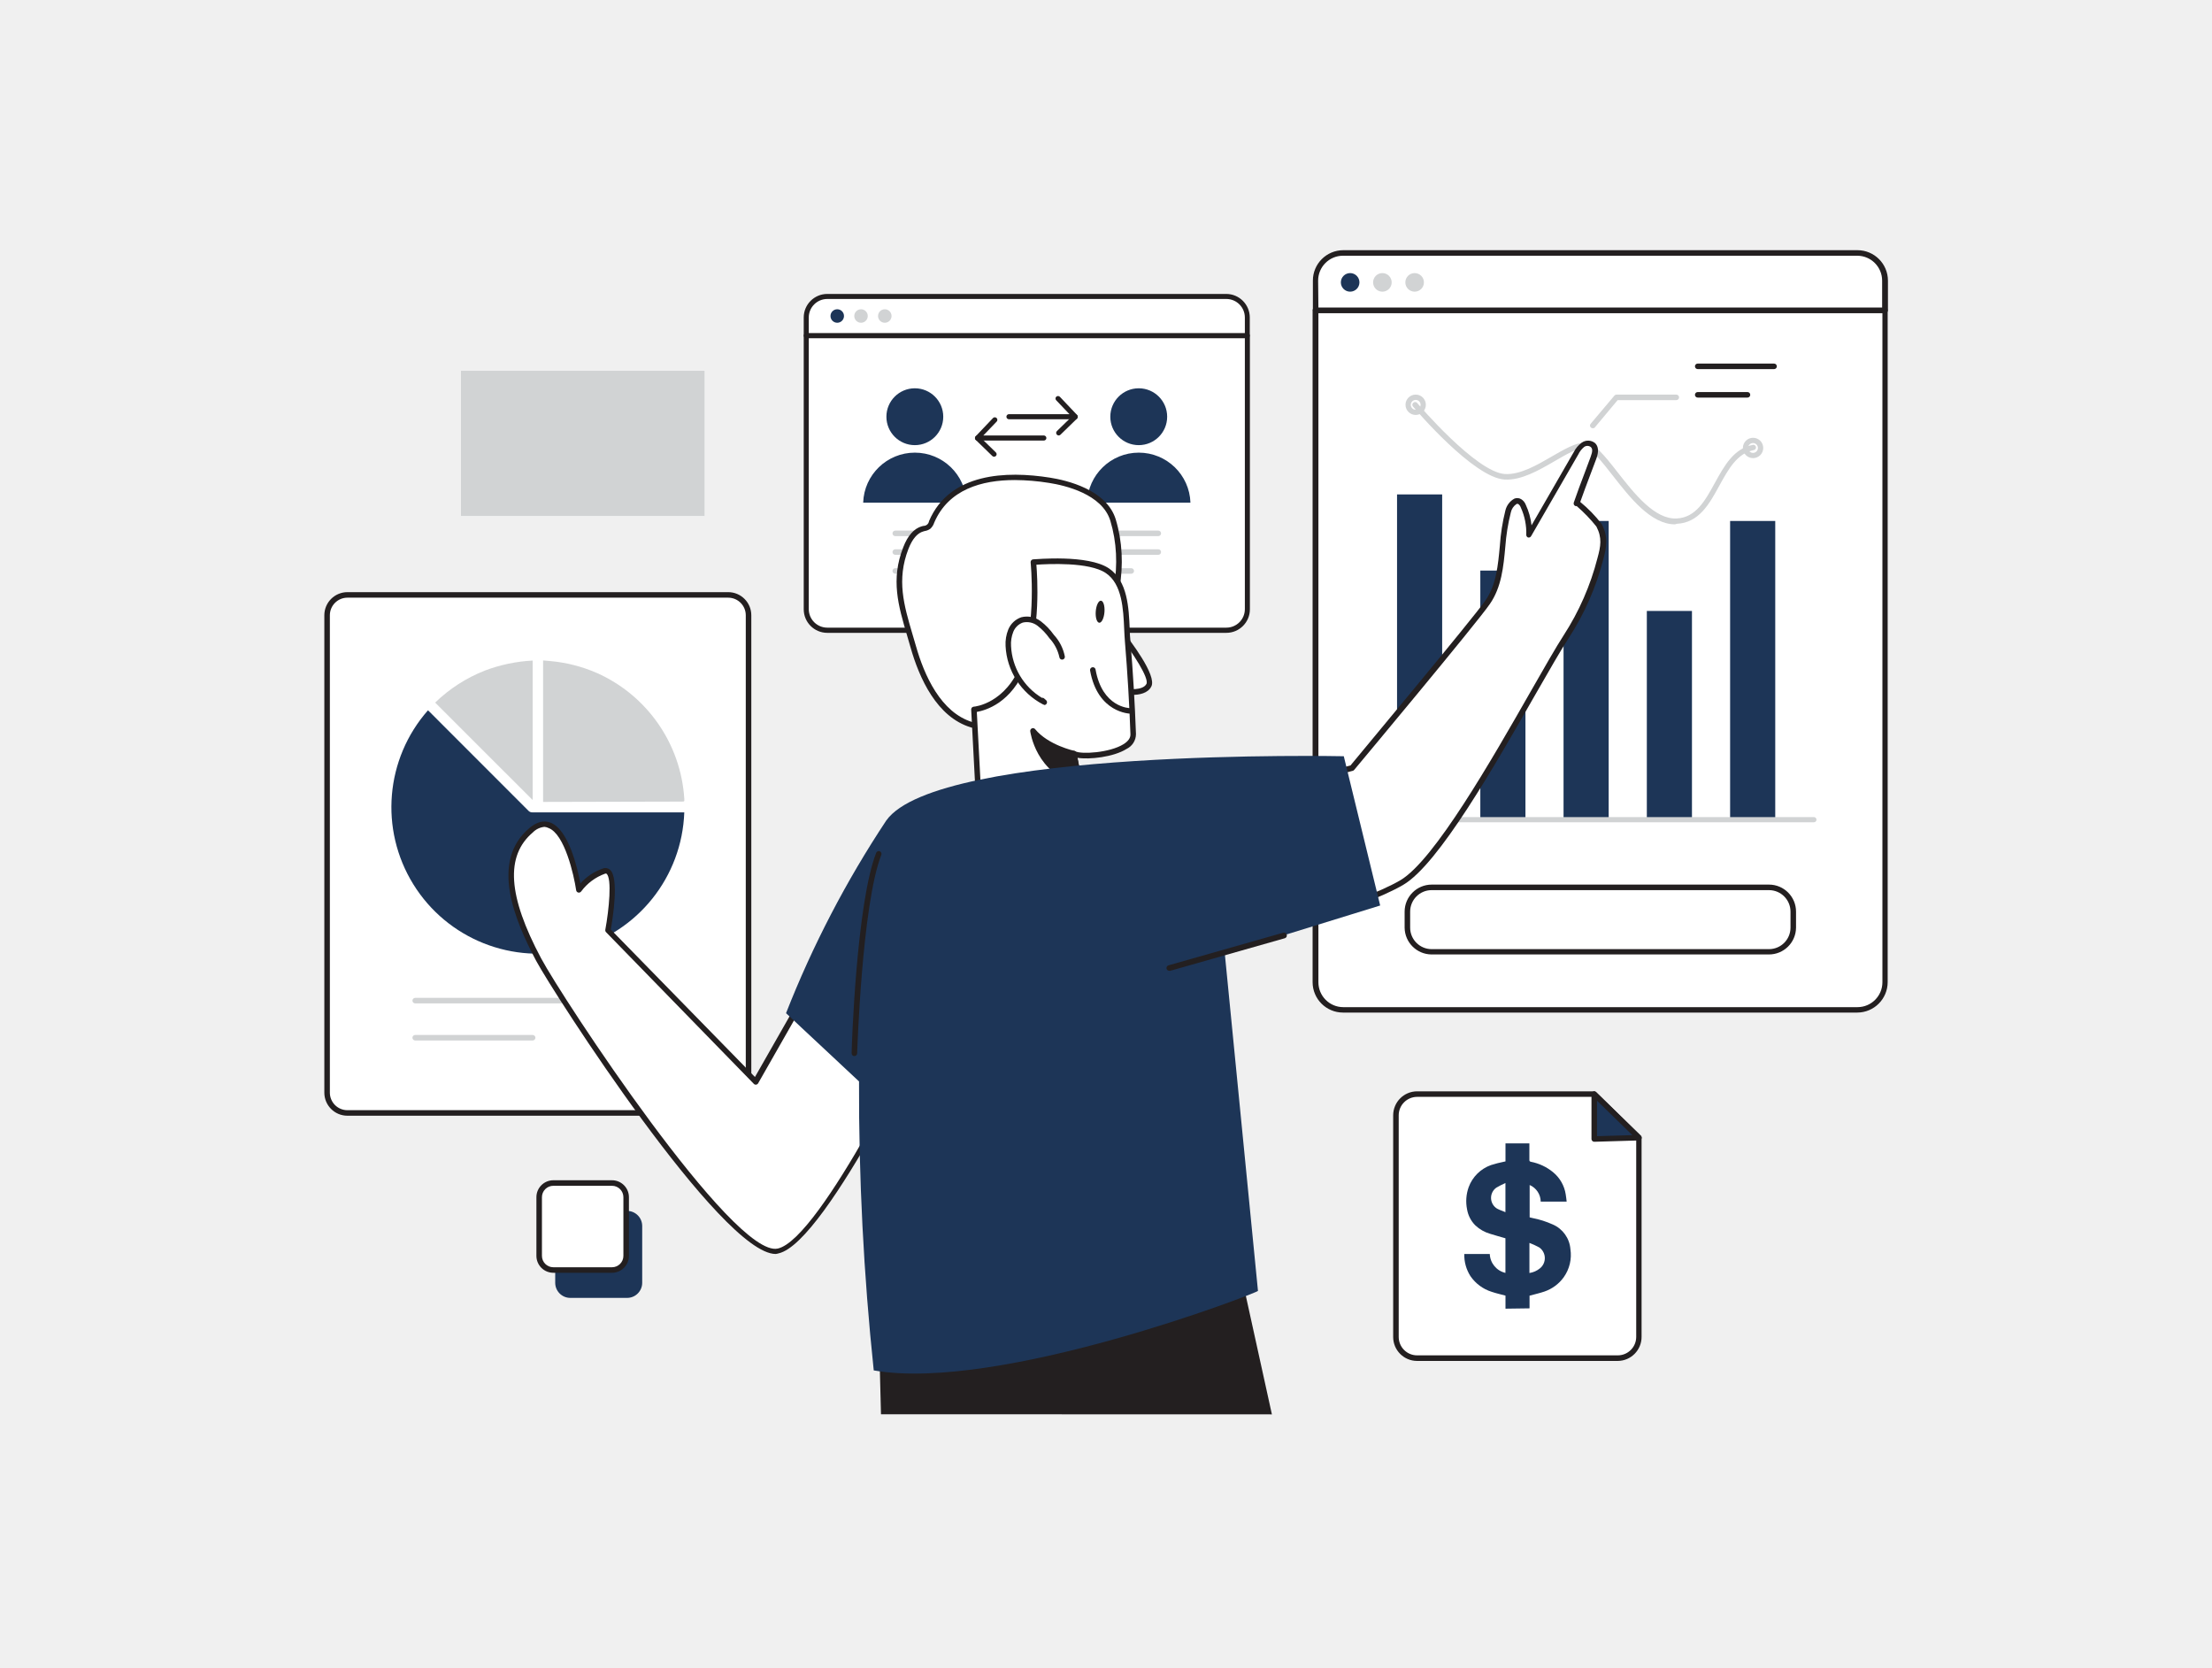
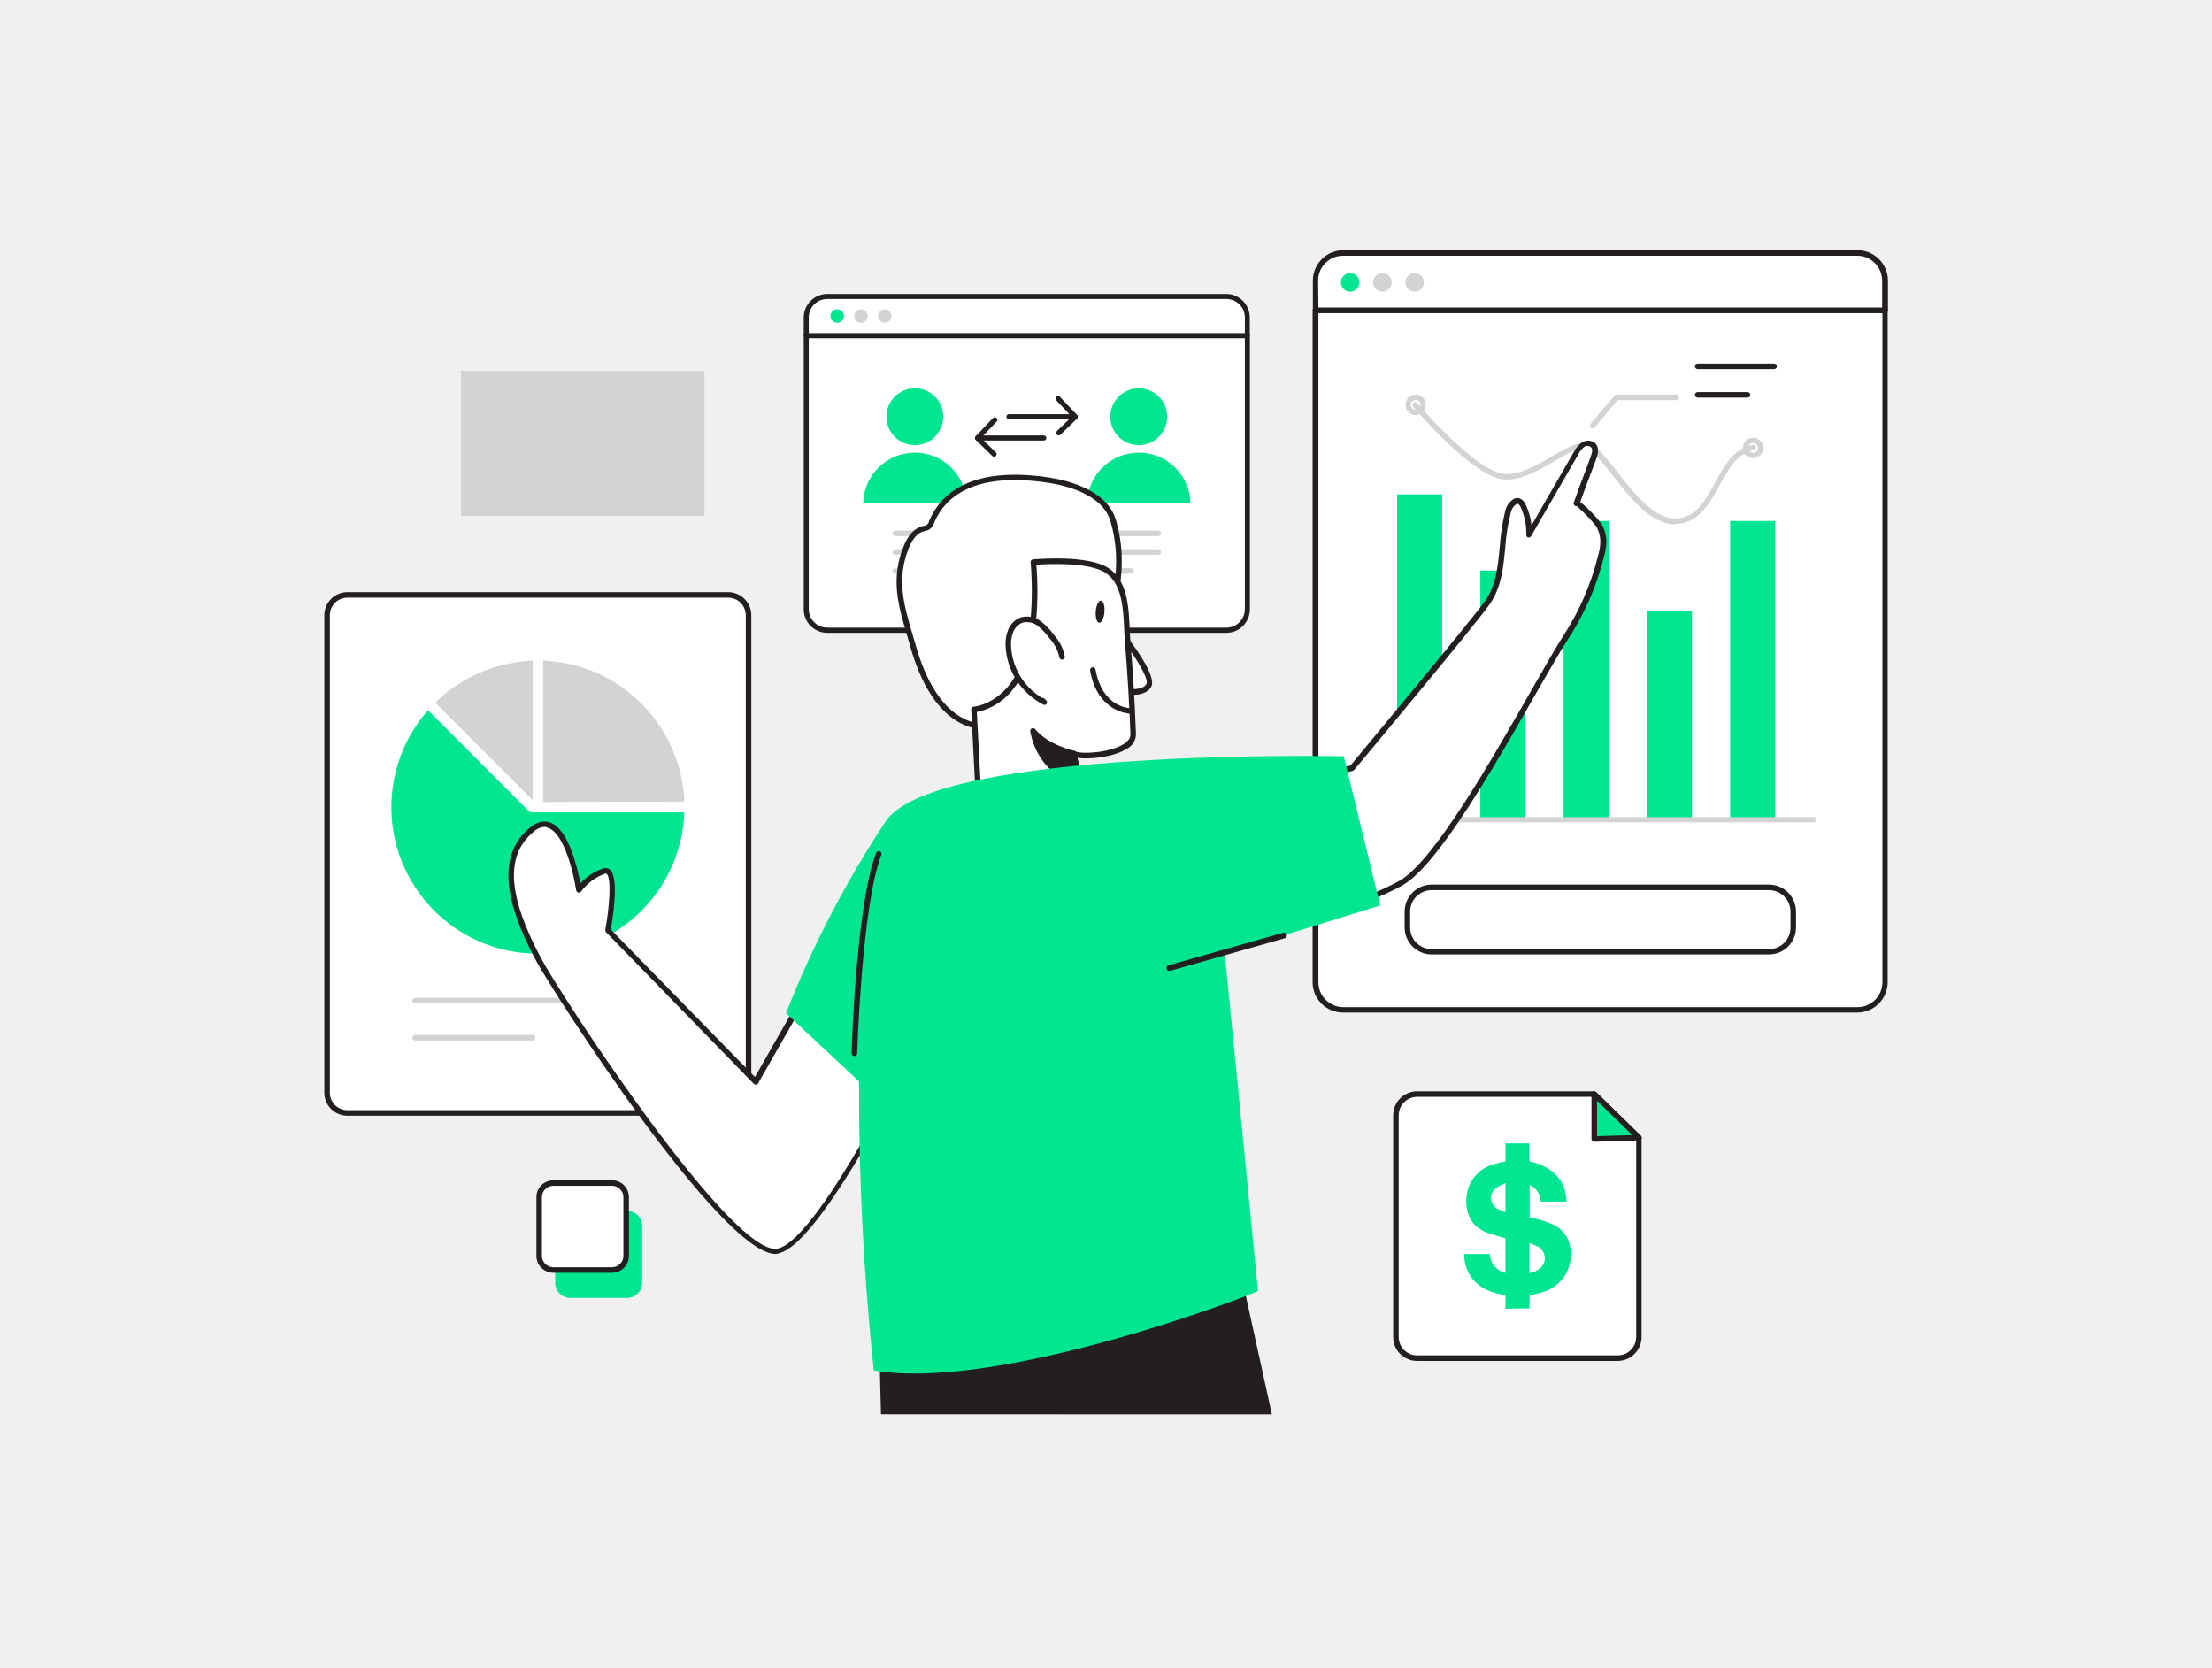
<svg xmlns="http://www.w3.org/2000/svg" viewBox="0 0 400 300" width="406" height="306" class="illustration styles_illustrationTablet__1DWOa">
  <g id="_559_finance_app_flatline" data-name="#559_finance_app_flatline">
    <path d="M145.79,59.94h79.77a0,0,0,0,1,0,0v49.5a3.8,3.8,0,0,1-3.8,3.8H149.59a3.8,3.8,0,0,1-3.8-3.8V59.94A0,0,0,0,1,145.79,59.94Z" fill="#fff" />
    <path d="M221.76,113.69H149.59a4.26,4.26,0,0,1-4.25-4.26V59.94a.46.46,0,0,1,.45-.46h79.77a.46.46,0,0,1,.46.46v49.49A4.26,4.26,0,0,1,221.76,113.69ZM146.25,60.4v49a3.35,3.35,0,0,0,3.34,3.35h72.17a3.35,3.35,0,0,0,3.35-3.35v-49Z" fill="#231f20" />
    <path d="M149.59,52.86h72.17a3.8,3.8,0,0,1,3.8,3.8v3.28a0,0,0,0,1,0,0H145.79a0,0,0,0,1,0,0V56.66A3.8,3.8,0,0,1,149.59,52.86Z" fill="#fff" />
    <path d="M225.56,60.4H145.79a.46.46,0,0,1-.45-.46V56.66a4.26,4.26,0,0,1,4.25-4.25h72.17A4.26,4.26,0,0,1,226,56.66v3.28A.46.46,0,0,1,225.56,60.4Zm-79.31-.92h78.86V56.66a3.35,3.35,0,0,0-3.35-3.34H149.59a3.35,3.35,0,0,0-3.34,3.34Z" fill="#231f20" />
-     <circle cx="165.43" cy="74.61" r="5.14" fill="#1D3557" />
-     <path d="M156.09,90.15a9.35,9.35,0,0,1,18.69,0Z" fill="#1D3557" />
-     <circle cx="205.92" cy="74.61" r="5.14" fill="#1D3557" />
-     <path d="M196.58,90.15a9.35,9.35,0,0,1,18.69,0Z" fill="#1D3557" />
+     <circle cx="165.43" cy="74.61" r="5.14" fill="#00e690" />
+     <path d="M156.09,90.15a9.35,9.35,0,0,1,18.69,0Z" fill="#00e690" />
+     <circle cx="205.92" cy="74.61" r="5.14" fill="#00e690" />
+     <path d="M196.58,90.15a9.35,9.35,0,0,1,18.69,0Z" fill="#00e690" />
    <path d="M194.45,75.07h-12a.46.46,0,1,1,0-.92h10.94L191,71.64a.45.45,0,0,1,0-.64.47.47,0,0,1,.65,0l3.12,3.29a.44.44,0,0,1,.09.49A.46.46,0,0,1,194.45,75.07Z" fill="#231f20" />
    <path d="M191.45,78a.47.47,0,0,1-.33-.14.46.46,0,0,1,0-.65l3-2.92a.46.46,0,0,1,.64.66l-3,2.92A.46.46,0,0,1,191.45,78Z" fill="#231f20" />
    <path d="M188.76,78.92h-12a.45.45,0,0,1-.42-.27.46.46,0,0,1,.09-.5l3.12-3.28a.46.46,0,1,1,.67.63L177.82,78h10.94a.47.47,0,0,1,.46.46A.46.46,0,0,1,188.76,78.92Z" fill="#231f20" />
    <path d="M179.75,81.84a.42.42,0,0,1-.31-.13l-3-2.91a.47.47,0,0,1,0-.65.46.46,0,0,1,.65,0l3,2.92a.45.45,0,0,1,0,.64A.47.47,0,0,1,179.75,81.84Z" fill="#231f20" />
    <path d="M209.46,96.2H161.89a.5.5,0,0,1-.5-.5.51.51,0,0,1,.5-.5h47.57a.5.5,0,0,1,.5.5A.5.5,0,0,1,209.46,96.2Z" fill="#d1d3d4" />
    <path d="M209.46,99.58H161.89a.5.5,0,0,1-.5-.5.51.51,0,0,1,.5-.5h47.57a.5.5,0,0,1,.5.5A.5.5,0,0,1,209.46,99.58Z" fill="#d1d3d4" />
    <path d="M204.57,103H161.89a.5.5,0,0,1-.5-.5.51.51,0,0,1,.5-.5h42.68a.51.51,0,0,1,.5.5A.5.5,0,0,1,204.57,103Z" fill="#d1d3d4" />
-     <circle cx="151.4" cy="56.4" r="1.22" fill="#1D3557" />
+     <circle cx="151.4" cy="56.4" r="1.22" fill="#00e690" />
    <circle cx="155.7" cy="56.4" r="1.22" fill="#d1d3d4" />
    <circle cx="160" cy="56.4" r="1.22" fill="#d1d3d4" />
    <path d="M237.91,55.37H340.85a0,0,0,0,1,0,0V176.85a5,5,0,0,1-5,5H242.9a5,5,0,0,1-5-5V55.37A0,0,0,0,1,237.91,55.37Z" fill="#fff" />
    <path d="M335.85,182.35h-93a5.5,5.5,0,0,1-5.49-5.5V55.37a.5.5,0,0,1,.5-.5H340.85a.5.5,0,0,1,.5.5V176.85A5.51,5.51,0,0,1,335.85,182.35ZM238.41,55.87v121a4.5,4.5,0,0,0,4.49,4.5h93a4.51,4.51,0,0,0,4.5-4.5v-121Z" fill="#231f20" />
    <path d="M319.86,171.84h-61A4.9,4.9,0,0,1,254,167V164.1a4.9,4.9,0,0,1,4.89-4.89h61a4.89,4.89,0,0,1,4.89,4.89V167A4.89,4.89,0,0,1,319.86,171.84Zm-61-11.63A3.89,3.89,0,0,0,255,164.1V167a3.89,3.89,0,0,0,3.89,3.88h61a3.89,3.89,0,0,0,3.89-3.88V164.1a3.89,3.89,0,0,0-3.89-3.89Z" fill="#231f20" />
-     <rect x="252.63" y="88.66" width="8.16" height="58.81" fill="#1D3557" />
-     <rect x="267.69" y="102.43" width="8.16" height="45.03" fill="#1D3557" />
-     <rect x="282.74" y="93.46" width="8.16" height="54.01" fill="#1D3557" />
-     <rect x="297.8" y="109.73" width="8.16" height="37.73" fill="#1D3557" />
-     <rect x="312.86" y="93.46" width="8.16" height="54.01" fill="#1D3557" />
+     <rect x="252.63" y="88.66" width="8.16" height="58.81" fill="#00e690" />
+     <rect x="267.69" y="102.43" width="8.16" height="45.03" fill="#00e690" />
+     <rect x="282.74" y="93.46" width="8.16" height="54.01" fill="#00e690" />
+     <rect x="297.8" y="109.73" width="8.16" height="37.73" fill="#00e690" />
+     <rect x="312.86" y="93.46" width="8.16" height="54.01" fill="#00e690" />
    <path d="M320.83,66H307a.5.5,0,0,1-.5-.5.5.5,0,0,1,.5-.5h13.81a.51.51,0,0,1,.5.5A.5.5,0,0,1,320.83,66Z" fill="#231f20" />
    <path d="M316,71.15h-9a.5.5,0,0,1-.5-.5.5.5,0,0,1,.5-.5h9a.5.5,0,0,1,.5.5A.5.5,0,0,1,316,71.15Z" fill="#231f20" />
    <path d="M302.89,94.07c-4.36,0-8.16-4.86-11.22-8.78-2-2.54-3.87-5-5.12-5h0c-1.42,0-3.38,1.17-5.45,2.37-2.82,1.63-6,3.48-9,3.31-5.61-.3-16.15-12.68-16.59-13.21a.47.47,0,0,1,.05-.67.49.49,0,0,1,.68,0c.1.13,10.71,12.6,15.91,12.88,2.74.16,5.8-1.62,8.5-3.19,2.18-1.26,4.24-2.45,5.9-2.5s3.59,2.32,5.93,5.33c3,3.83,6.7,8.59,10.71,8.4,3.47-.17,5.13-3.19,6.89-6.39s3.43-6.26,6.94-6.93a.48.48,0,0,1,.17.94c-3.06.58-4.62,3.43-6.28,6.45-1.8,3.29-3.67,6.69-7.67,6.89Z" fill="#d1d3d4" />
    <path d="M328,147.94H246a.47.47,0,0,1-.47-.48A.48.48,0,0,1,246,147h82a.48.48,0,0,1,.48.48A.47.47,0,0,1,328,147.94Z" fill="#d1d3d4" />
    <path d="M256,74.29a1.84,1.84,0,1,1,1.84-1.84A1.84,1.84,0,0,1,256,74.29Zm0-2.72a.89.89,0,1,0,.89.88A.88.88,0,0,0,256,71.57Z" fill="#d1d3d4" />
    <path d="M317,82.1a1.84,1.84,0,1,1,1.85-1.84A1.85,1.85,0,0,1,317,82.1Zm0-2.73a.89.89,0,1,0,.89.89A.89.89,0,0,0,317,79.37Z" fill="#d1d3d4" />
    <path d="M242.9,45h92.95a5,5,0,0,1,5,5v5.35a0,0,0,0,1,0,0H237.91a0,0,0,0,1,0,0V50A5,5,0,0,1,242.9,45Z" fill="#fff" />
    <path d="M340.85,55.87H237.91a.5.5,0,0,1-.5-.5V50a5.5,5.5,0,0,1,5.49-5.5h93a5.51,5.51,0,0,1,5.5,5.5v5.35A.5.5,0,0,1,340.85,55.87Zm-102.44-1H340.35V50a4.51,4.51,0,0,0-4.5-4.5h-93a4.5,4.5,0,0,0-4.49,4.5Z" fill="#231f20" />
    <rect x="59.15" y="106.83" width="76.21" height="93.64" rx="3.67" fill="#fff" />
    <path d="M131.69,201H62.82a4.17,4.17,0,0,1-4.17-4.17V110.5a4.18,4.18,0,0,1,4.17-4.17h68.87a4.18,4.18,0,0,1,4.17,4.17v86.3A4.17,4.17,0,0,1,131.69,201ZM62.82,107.33a3.18,3.18,0,0,0-3.17,3.17v86.3A3.17,3.17,0,0,0,62.82,200h68.87a3.17,3.17,0,0,0,3.17-3.17V110.5a3.18,3.18,0,0,0-3.17-3.17Z" fill="#231f20" />
    <path d="M116.15,180.69H75.08a.5.5,0,0,1-.5-.5.51.51,0,0,1,.5-.5h41.07a.5.5,0,0,1,.5.5A.5.5,0,0,1,116.15,180.69Z" fill="#d1d3d4" />
    <path d="M96.32,187.4H75.08a.51.51,0,0,1-.5-.5.5.5,0,0,1,.5-.5H96.32a.5.5,0,0,1,.5.5A.51.51,0,0,1,96.32,187.4Z" fill="#d1d3d4" />
-     <path d="M77.62,127.91q9,9,17.93,17.94a.93.93,0,0,0,.72.3h27.47a26.49,26.49,0,1,1-46.35-18.45Z" fill="#1D3557" />
+     <path d="M77.62,127.91q9,9,17.93,17.94a.93.93,0,0,0,.72.3h27.47a26.49,26.49,0,1,1-46.35-18.45Z" fill="#00e690" />
    <path d="M98.21,118.68v25.58l.26,0,24.76-.06c.55,0,.55,0,.51-.55a26.72,26.72,0,0,0-15.8-22.7,27.1,27.1,0,0,0-8.57-2.17Z" fill="#d1d3d4" />
    <path d="M96.32,143.92V118.7a28.63,28.63,0,0,0-8.69,1.83,27.26,27.26,0,0,0-8.94,5.77Z" fill="#d1d3d4" />
    <path d="M175.7,130.3c-5.89-1.77-9-8.66-10.57-14.14-1.76-6.23-3.83-11.33-1.32-17.82.57-1.49,1.49-3,3-3.48a3,3,0,0,0,1.07-.37,2.28,2.28,0,0,0,.57-.93c3.58-8.44,13.71-8.67,21.31-7.48,4.4.69,10.11,2.7,11.48,7.22,2.51,8.33.39,17.39-4.23,24.59C192.69,124.66,184.52,133,175.7,130.3Z" fill="#fff" />
    <path d="M179.07,131.3a11.9,11.9,0,0,1-3.51-.52h0c-6.15-1.85-9.33-8.89-10.91-14.48-.2-.71-.4-1.41-.61-2.1-1.6-5.43-3-10.13-.7-16,.81-2.11,1.95-3.38,3.36-3.78l.3-.07a1,1,0,0,0,1-.87c3.73-8.76,14-9.1,21.88-7.85,3,.47,10.26,2.16,11.89,7.57,2.38,7.92.82,17-4.29,25C193.15,124.87,186.33,131.3,179.07,131.3Zm4.44-45.24c-6,0-12,1.7-14.57,7.69a2.53,2.53,0,0,1-.72,1.13,2.34,2.34,0,0,1-1,.4l-.25.07c-1.09.3-2,1.37-2.7,3.17-2.16,5.59-.82,10.14.73,15.4.21.69.41,1.39.62,2.11,1.51,5.34,4.51,12.08,10.23,13.8h0c8,2.39,16-4.74,20.77-12.21,4.95-7.72,6.47-16.53,4.17-24.18-1.47-4.86-8.24-6.42-11.08-6.86A40.3,40.3,0,0,0,183.51,86.06Z" fill="#231f20" />
    <path d="M202.46,113.44s6.31,7.89,5.32,9.74-4.91,1-4.91,1" fill="#fff" />
    <path d="M204.74,124.91a10,10,0,0,1-2-.2.5.5,0,0,1,.2-1c1,.2,3.71.46,4.37-.78.52-1-2.34-5.53-5.27-9.2a.51.51,0,0,1,.07-.71.52.52,0,0,1,.71.08c1.53,1.92,6.44,8.31,5.37,10.3C207.57,124.63,206,124.91,204.74,124.91Z" fill="#231f20" />
    <path d="M200.26,102.44c3.8,2.56,3.33,8.76,3.66,12.73q.69,8.37,1,16.78c.13,3.55-9,4.46-10.73,3.55l2.7,13.85L177,143.71l-.85-16.19s6-.51,9-8,1.77-18.6,1.77-18.6S196.55,99.93,200.26,102.44Z" fill="#fff" />
    <path d="M196.89,149.85l-.14,0-19.91-5.64a.5.5,0,0,1-.37-.45l-.85-16.2a.5.5,0,0,1,.45-.52c.24,0,5.79-.59,8.56-7.72,2.85-7.34,1.75-18.26,1.74-18.37a.56.56,0,0,1,.11-.37.5.5,0,0,1,.34-.18c.4,0,9.91-.93,13.72,1.64h0c3.37,2.28,3.58,7.08,3.75,11,0,.76.07,1.49.13,2.16.46,5.58.8,11.23,1,16.8a3,3,0,0,1-1.72,2.69c-2.33,1.46-6.73,1.95-8.87,1.59l2.55,13a.52.52,0,0,1-.15.47A.55.55,0,0,1,196.89,149.85Zm-19.44-6.52,18.79,5.32L193.7,135.6a.48.48,0,0,1,.19-.5.51.51,0,0,1,.53,0c1.11.59,6.25.28,8.75-1.28.86-.54,1.28-1.15,1.25-1.81-.2-5.56-.54-11.2-1-16.76-.06-.68-.09-1.42-.13-2.2-.16-3.64-.36-8.17-3.31-10.16h0c-3-2.06-10.57-1.66-12.57-1.52.19,2.29.77,11.6-1.85,18.33s-7.37,8-8.92,8.29Z" fill="#231f20" />
    <path d="M204.41,127.8s-5.48,0-6.79-7.4" fill="#fff" />
    <path d="M204.41,128.3c-.06,0-5.92-.09-7.29-7.81a.51.51,0,0,1,.41-.58.5.5,0,0,1,.58.4c1.21,6.88,6.1,7,6.3,7a.5.5,0,0,1,.5.5A.5.5,0,0,1,204.41,128.3Z" fill="#231f20" />
    <path d="M192.08,118a7.64,7.64,0,0,0-1.91-3.68,11,11,0,0,0-2.26-2.35,3.67,3.67,0,0,0-3.09-.65,3.42,3.42,0,0,0-2,1.93,6.48,6.48,0,0,0-.45,2.83,12,12,0,0,0,6.49,10.13l-.33-.31" fill="#fff" />
    <path d="M188.83,126.69a.46.46,0,0,1-.22-.06,12.59,12.59,0,0,1-6.77-10.55,6.91,6.91,0,0,1,.49-3,3.92,3.92,0,0,1,2.35-2.21,4.14,4.14,0,0,1,3.52.72,11.13,11.13,0,0,1,2.36,2.45,8,8,0,0,1,2,3.94.5.5,0,0,1-.44.55.5.5,0,0,1-.55-.44,7.31,7.31,0,0,0-1.81-3.44,10.6,10.6,0,0,0-2.14-2.24,3.18,3.18,0,0,0-2.66-.58,2.92,2.92,0,0,0-1.72,1.66,5.94,5.94,0,0,0-.41,2.61,11.6,11.6,0,0,0,5.58,9.34.46.46,0,0,1,.41.12l.34.3a.5.5,0,0,1-.34.88Z" fill="#231f20" />
    <path d="M194.19,135.5s-4.89-1-7.39-4.1c0,0,.88,7.4,8.38,9.2Z" fill="#231f20" />
    <path d="M195.18,141.1l-.12,0c-7.75-1.85-8.75-9.54-8.76-9.62a.5.5,0,0,1,.3-.52.49.49,0,0,1,.58.14c2.37,2.89,7.06,3.92,7.11,3.93a.5.5,0,0,1,.39.4l1,5.09a.5.5,0,0,1-.49.6Zm-7.5-8.12a10.34,10.34,0,0,0,6.86,6.92l-.78-4A16.46,16.46,0,0,1,187.68,133Z" fill="#231f20" />
    <ellipse cx="198.93" cy="109.86" rx="2" ry="0.79" transform="translate(74.07 299.74) rotate(-85.58)" fill="#231f20" />
    <path d="M146.89,176.84l-10.26,18-26.72-27.42s2.16-11.65-.72-10.72a9.61,9.61,0,0,0-4.54,3.39s-2.37-16-8.61-10.74-3.37,14.5,1.36,23.38c3.51,6.59,34.7,54.66,43.35,52.73s29.19-45.59,29.19-45.59Z" fill="#fff" />
    <path d="M140.27,226c-9.83,0-40.18-47.16-43.31-53-3.94-7.41-8.36-18-1.24-24,1.32-1.12,2.6-1.46,3.81-1,3.28,1.24,4.9,8.21,5.42,11a9.67,9.67,0,0,1,4.09-2.7,1.23,1.23,0,0,1,1.27.23c1.67,1.47.5,8.76.14,10.8L136.52,194l9.94-17.43a.5.5,0,0,1,.5-.25l23,3a.48.48,0,0,1,.37.26.51.51,0,0,1,0,.45c-.85,1.79-20.76,43.91-29.54,45.86A2.81,2.81,0,0,1,140.27,226ZM98.46,148.77a3.37,3.37,0,0,0-2.1,1c-5,4.24-4.53,11.48,1.49,22.77,3.81,7.16,34.76,54.25,42.79,52.48,7.76-1.73,26-39.38,28.56-44.7l-22-2.9-10.1,17.71a.51.51,0,0,1-.37.25.48.48,0,0,1-.42-.15l-26.72-27.42a.51.51,0,0,1-.13-.44c.68-3.69,1.21-9.26.23-10.12,0,0-.11-.09-.31,0a9.24,9.24,0,0,0-4.28,3.19.52.52,0,0,1-.53.21.5.5,0,0,1-.38-.41c-.41-2.77-2.09-10.18-5-11.26A2,2,0,0,0,98.46,148.77Z" fill="#231f20" />
    <path d="M225.05,168.77s20.68-5.36,28.43-9.91c8.5-5,24.51-36.58,29.71-44.43a47.63,47.63,0,0,0,6.21-14.11c.6-2.24.88-3.86-.24-6-.23-.45-3.9-4.47-4.07-4,1-2.81,2-5.48,3.06-8.26.28-.77.49-1.74-.1-2.3a1.47,1.47,0,0,0-1.81,0A4.34,4.34,0,0,0,285,81.26L276.5,96a11.45,11.45,0,0,0-1.07-5.28,1.73,1.73,0,0,0-.63-.82c-.93-.52-1.83.75-2.12,1.77-1.51,5.32-.42,11.73-3.68,16.44-2.48,3.58-24.51,30-24.51,30l-19.44,5" fill="#fff" />
    <path d="M225.05,169.27a.5.5,0,0,1-.13-1c.21-.05,20.71-5.38,28.31-9.85,6.15-3.62,16.6-21.93,23.52-34.05,2.5-4.37,4.65-8.15,6-10.22a47.31,47.31,0,0,0,6.13-14c.57-2.1.87-3.63-.2-5.68a27.69,27.69,0,0,0-3.56-3.7.55.55,0,0,1-.22,0,.51.51,0,0,1-.31-.64h0c.61-1.8,1.29-3.57,1.94-5.29.38-1,.75-2,1.12-3s.34-1.47,0-1.76a1,1,0,0,0-1.19,0,4,4,0,0,0-1.06,1.36l-8.53,14.77a.49.49,0,0,1-.57.23A.5.5,0,0,1,276,96,11.13,11.13,0,0,0,275,91a1.31,1.31,0,0,0-.43-.59.36.36,0,0,0-.36,0,2.43,2.43,0,0,0-1,1.49,35.78,35.78,0,0,0-1,6.2c-.33,3.6-.68,7.33-2.8,10.38-2.46,3.57-23.64,28.92-24.54,30a.48.48,0,0,1-.26.16l-19.44,5a.51.51,0,0,1-.61-.36.5.5,0,0,1,.36-.61l19.29-5c1.63-2,22-26.4,24.38-29.8,2-2.84,2.3-6.44,2.63-9.91a35.72,35.72,0,0,1,1-6.39,3.33,3.33,0,0,1,1.61-2.14,1.37,1.37,0,0,1,1.23.08,2,2,0,0,1,.84,1,11.93,11.93,0,0,1,1.05,3.74L284.59,81A4.81,4.81,0,0,1,286,79.32a2,2,0,0,1,2.44.06c.62.59.7,1.55.22,2.84-.37,1-.75,2-1.13,3-.59,1.56-1.2,3.17-1.77,4.8a24.41,24.41,0,0,1,3.88,4c1.23,2.36.89,4.14.28,6.4a48.33,48.33,0,0,1-6.27,14.25c-1.36,2.05-3.5,5.81-6,10.16-7.39,12.94-17.5,30.67-23.89,34.42-7.71,4.54-27.71,9.74-28.56,10Z" fill="#231f20" />
    <path d="M230,255l-6.47-29.42L159,242.89s.13,4.83.31,12.09Z" fill="#231f20" />
-     <path d="M243,136s-73.42-1.55-82.74,11.63a185.82,185.82,0,0,0-18.12,34.83l13.2,12.34A482.86,482.86,0,0,0,158,247.05c22.75,4,69.88-14.2,69.48-14.38l-6-61,28.1-8.68Z" fill="#1D3557" />
+     <path d="M243,136s-73.42-1.55-82.74,11.63a185.82,185.82,0,0,0-18.12,34.83l13.2,12.34A482.86,482.86,0,0,0,158,247.05c22.75,4,69.88-14.2,69.48-14.38l-6-61,28.1-8.68Z" fill="#00e690" />
    <path d="M154.48,190.22h0a.5.5,0,0,1-.48-.52c0-1.1.87-27.13,4.44-36.23a.49.49,0,0,1,.65-.28.48.48,0,0,1,.28.64c-3.5,8.94-4.36,35.64-4.37,35.9A.51.51,0,0,1,154.48,190.22Z" fill="#231f20" />
    <path d="M211.43,174.79a.49.49,0,0,1-.48-.36.51.51,0,0,1,.35-.62l20.75-5.9a.5.5,0,0,1,.28,1l-20.76,5.9A.34.34,0,0,1,211.43,174.79Z" fill="#231f20" />
    <path d="M292.55,244.84H256.26a3.82,3.82,0,0,1-3.83-3.83V200.92a3.83,3.83,0,0,1,3.83-3.83h32l8.08,7.88v36A3.83,3.83,0,0,1,292.55,244.84Z" fill="#fff" />
    <path d="M292.55,245.34H256.26a4.33,4.33,0,0,1-4.33-4.33V200.92a4.34,4.34,0,0,1,4.33-4.33h32a.48.48,0,0,1,.35.14l8.09,7.89a.51.51,0,0,1,.15.35v36A4.34,4.34,0,0,1,292.55,245.34Zm-36.29-47.75a3.34,3.34,0,0,0-3.33,3.33V241a3.33,3.33,0,0,0,3.33,3.33h36.29a3.34,3.34,0,0,0,3.33-3.33V205.18l-7.79-7.59Z" fill="#231f20" />
-     <circle cx="244.15" cy="50.32" r="1.68" fill="#1D3557" />
+     <circle cx="244.15" cy="50.32" r="1.68" fill="#00e690" />
    <circle cx="249.98" cy="50.32" r="1.68" fill="#d1d3d4" />
    <circle cx="255.81" cy="50.32" r="1.68" fill="#d1d3d4" />
    <path d="M288,76.69a.47.47,0,0,1-.31-.12.48.48,0,0,1-.06-.67l4.32-5.12a.48.48,0,0,1,.37-.17h10.81a.48.48,0,0,1,0,1H292.52l-4.18,5A.48.48,0,0,1,288,76.69Z" fill="#d1d3d4" />
-     <polygon points="288.3 197.09 288.3 205.21 296.38 204.97 288.3 197.09" fill="#1D3557" />
+     <polygon points="288.3 197.09 288.3 205.21 296.38 204.97 288.3 197.09" fill="#00e690" />
    <path d="M288.29,205.71a.49.49,0,0,1-.34-.14.48.48,0,0,1-.16-.36v-8.12a.51.51,0,0,1,.31-.46.49.49,0,0,1,.54.1l8.09,7.89a.5.5,0,0,1-.34.85l-8.08.24Zm.5-7.43v6.42l6.39-.19Z" fill="#231f20" />
-     <rect x="100.4" y="218.21" width="15.73" height="15.73" rx="2.73" fill="#1D3557" />
+     <rect x="100.4" y="218.21" width="15.73" height="15.73" rx="2.73" fill="#00e690" />
    <rect x="97.52" y="213.17" width="15.73" height="15.73" rx="2.56" fill="#fff" />
    <path d="M110.69,229.4H100.08A3.06,3.06,0,0,1,97,226.34V215.73a3.06,3.06,0,0,1,3.06-3.06h10.61a3.06,3.06,0,0,1,3.06,3.06v10.61A3.06,3.06,0,0,1,110.69,229.4Zm-10.61-15.73A2.06,2.06,0,0,0,98,215.73v10.61a2.06,2.06,0,0,0,2.06,2.06h10.61a2.06,2.06,0,0,0,2.06-2.06V215.73a2.06,2.06,0,0,0-2.06-2.06Z" fill="#231f20" />
-     <path d="M272.24,235.89v-2.36c-.86-.24-1.69-.41-2.5-.69A7.29,7.29,0,0,1,265.9,230a7.09,7.09,0,0,1-1.11-4h4.61a3.65,3.65,0,0,0,2.83,3.42v-6.26c-.93-.27-1.85-.52-2.77-.81a6.54,6.54,0,0,1-2.68-1.53,5.34,5.34,0,0,1-1.49-2.9,7.52,7.52,0,0,1,.29-4,6.69,6.69,0,0,1,4.05-4,22.73,22.73,0,0,1,2.33-.6l.28-.06V206h4.32v.31c0,.89,0,1.79,0,2.68,0,.22.07.29.28.34a9,9,0,0,1,4,1.88,6.44,6.44,0,0,1,2.29,4c.08.43.11.87.17,1.32h-4.69a3.31,3.31,0,0,0-2-3v5.85l.51.12a16.59,16.59,0,0,1,3.68,1.17,5.31,5.31,0,0,1,3.18,4.45,6.94,6.94,0,0,1-1.21,5.09,7.16,7.16,0,0,1-3.48,2.58c-.87.3-1.77.49-2.7.75v2.29ZM276.57,224v5.44a3.87,3.87,0,0,0,1.91-.85,2.37,2.37,0,0,0-.11-3.76A14.22,14.22,0,0,0,276.57,224Zm-4.34-5.57v-5.26a15.85,15.85,0,0,0-1.65.84,2.27,2.27,0,0,0,.14,3.79C271.19,218.05,271.7,218.22,272.23,218.44Z" fill="#1D3557" />
+     <path d="M272.24,235.89v-2.36c-.86-.24-1.69-.41-2.5-.69A7.29,7.29,0,0,1,265.9,230a7.09,7.09,0,0,1-1.11-4h4.61a3.65,3.65,0,0,0,2.83,3.42v-6.26c-.93-.27-1.85-.52-2.77-.81a6.54,6.54,0,0,1-2.68-1.53,5.34,5.34,0,0,1-1.49-2.9,7.52,7.52,0,0,1,.29-4,6.69,6.69,0,0,1,4.05-4,22.73,22.73,0,0,1,2.33-.6l.28-.06V206h4.32v.31c0,.89,0,1.79,0,2.68,0,.22.07.29.28.34a9,9,0,0,1,4,1.88,6.44,6.44,0,0,1,2.29,4c.08.43.11.87.17,1.32h-4.69a3.31,3.31,0,0,0-2-3v5.85l.51.12a16.59,16.59,0,0,1,3.68,1.17,5.31,5.31,0,0,1,3.18,4.45,6.94,6.94,0,0,1-1.21,5.09,7.16,7.16,0,0,1-3.48,2.58c-.87.3-1.77.49-2.7.75v2.29ZM276.57,224v5.44a3.87,3.87,0,0,0,1.91-.85,2.37,2.37,0,0,0-.11-3.76A14.22,14.22,0,0,0,276.57,224Zm-4.34-5.57v-5.26a15.85,15.85,0,0,0-1.65.84,2.27,2.27,0,0,0,.14,3.79C271.19,218.05,271.7,218.22,272.23,218.44Z" fill="#00e690" />
    <rect x="83.36" y="66.31" width="44.04" height="26.24" fill="#d1d3d4" />
  </g>
</svg>
